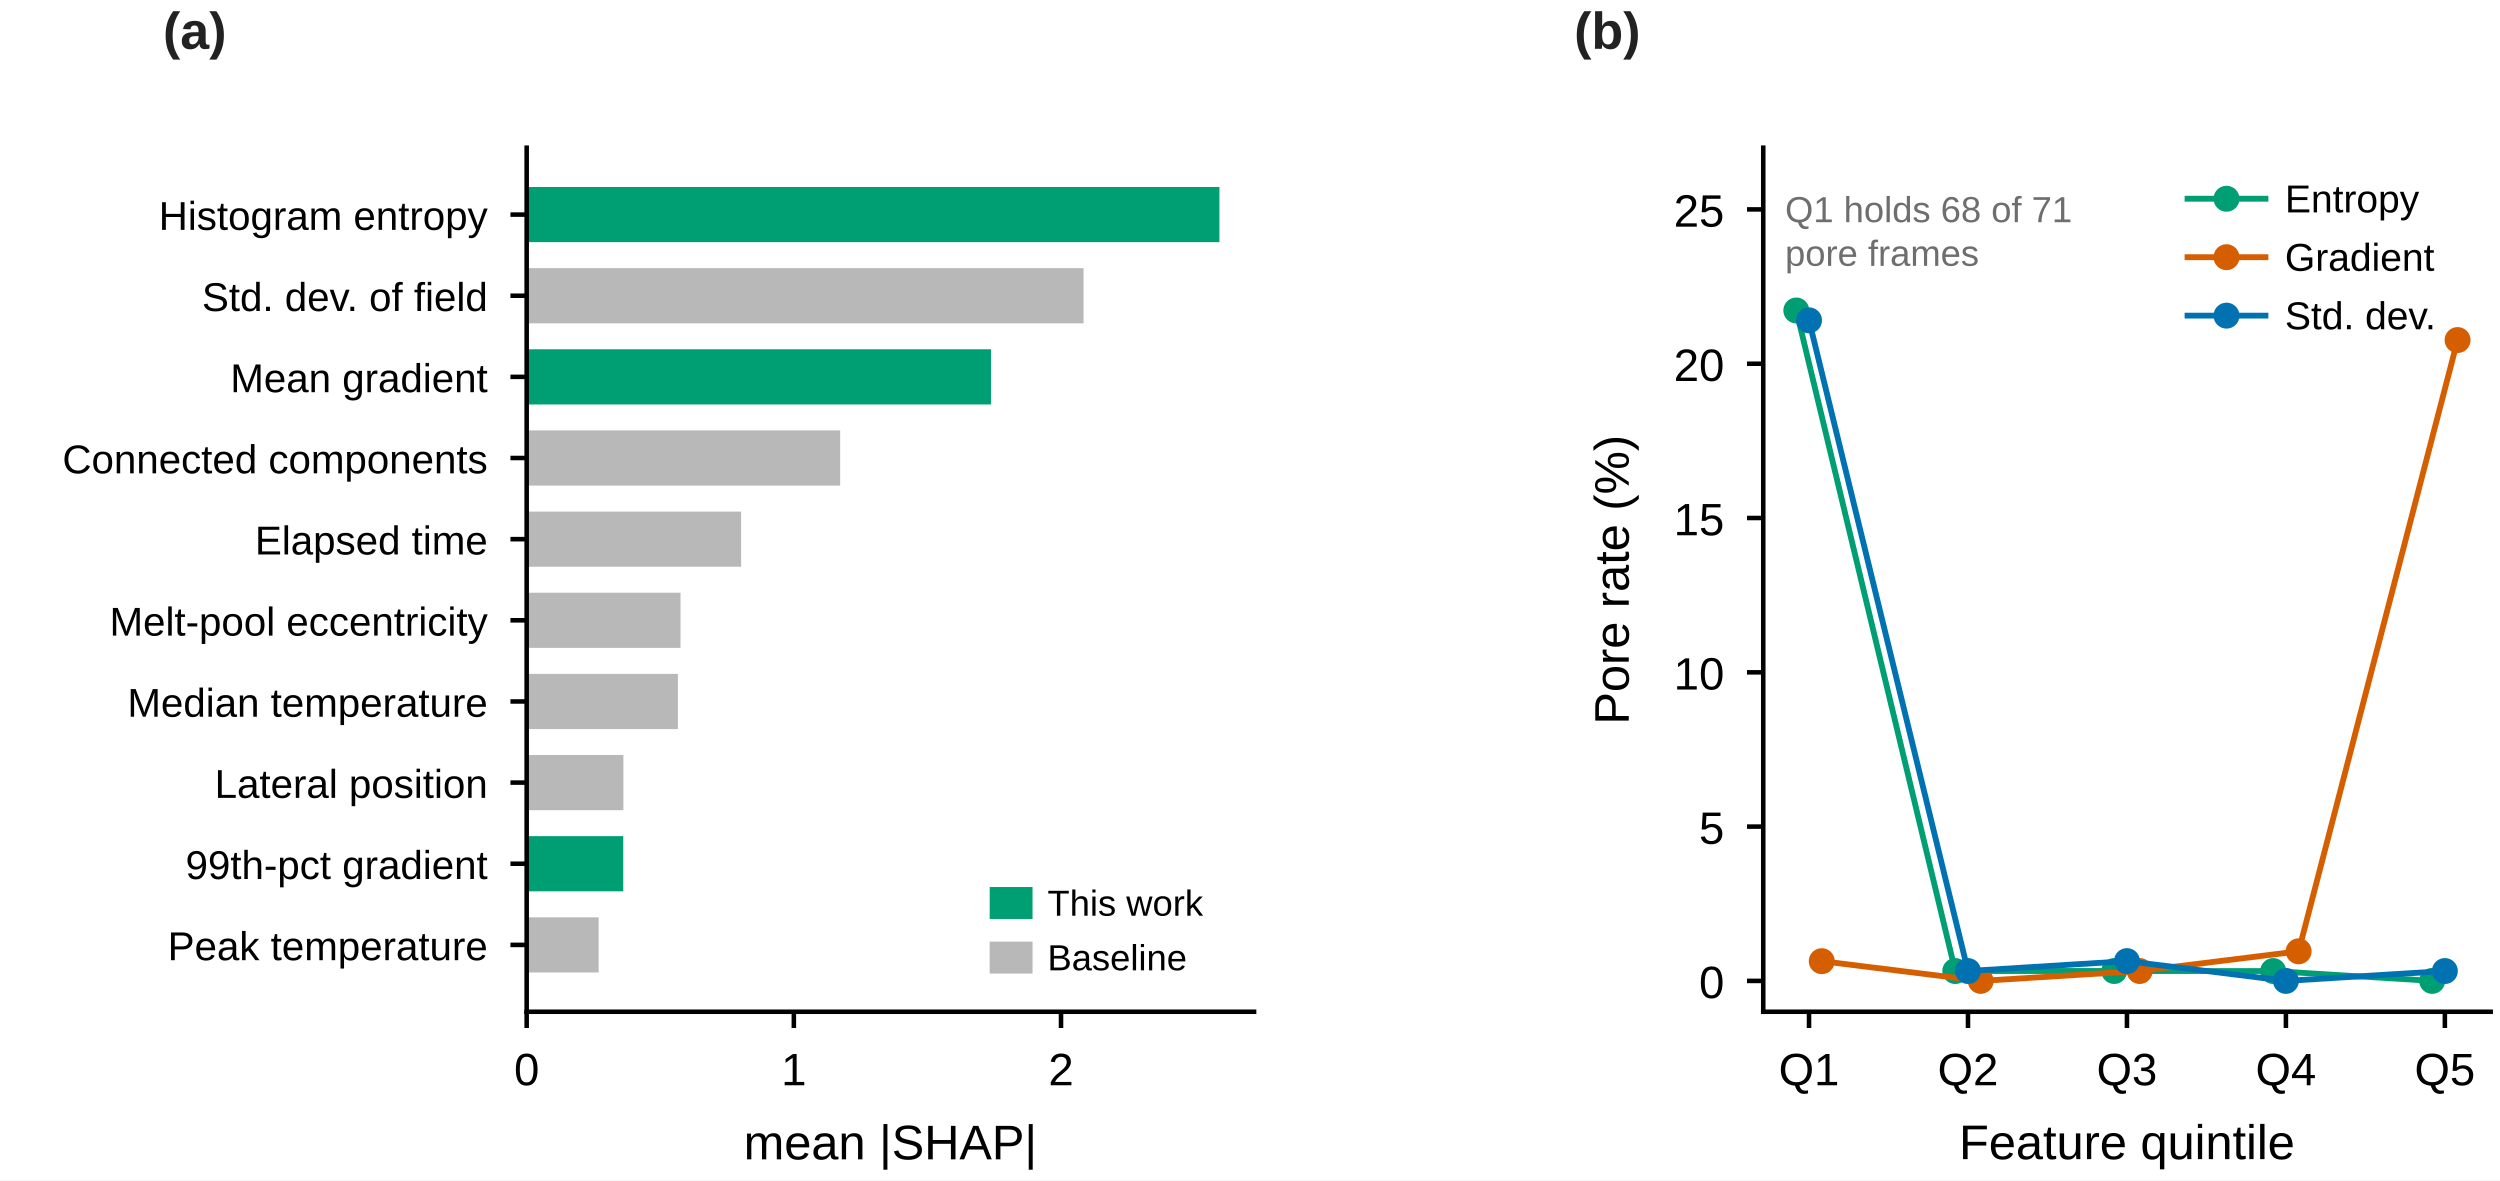
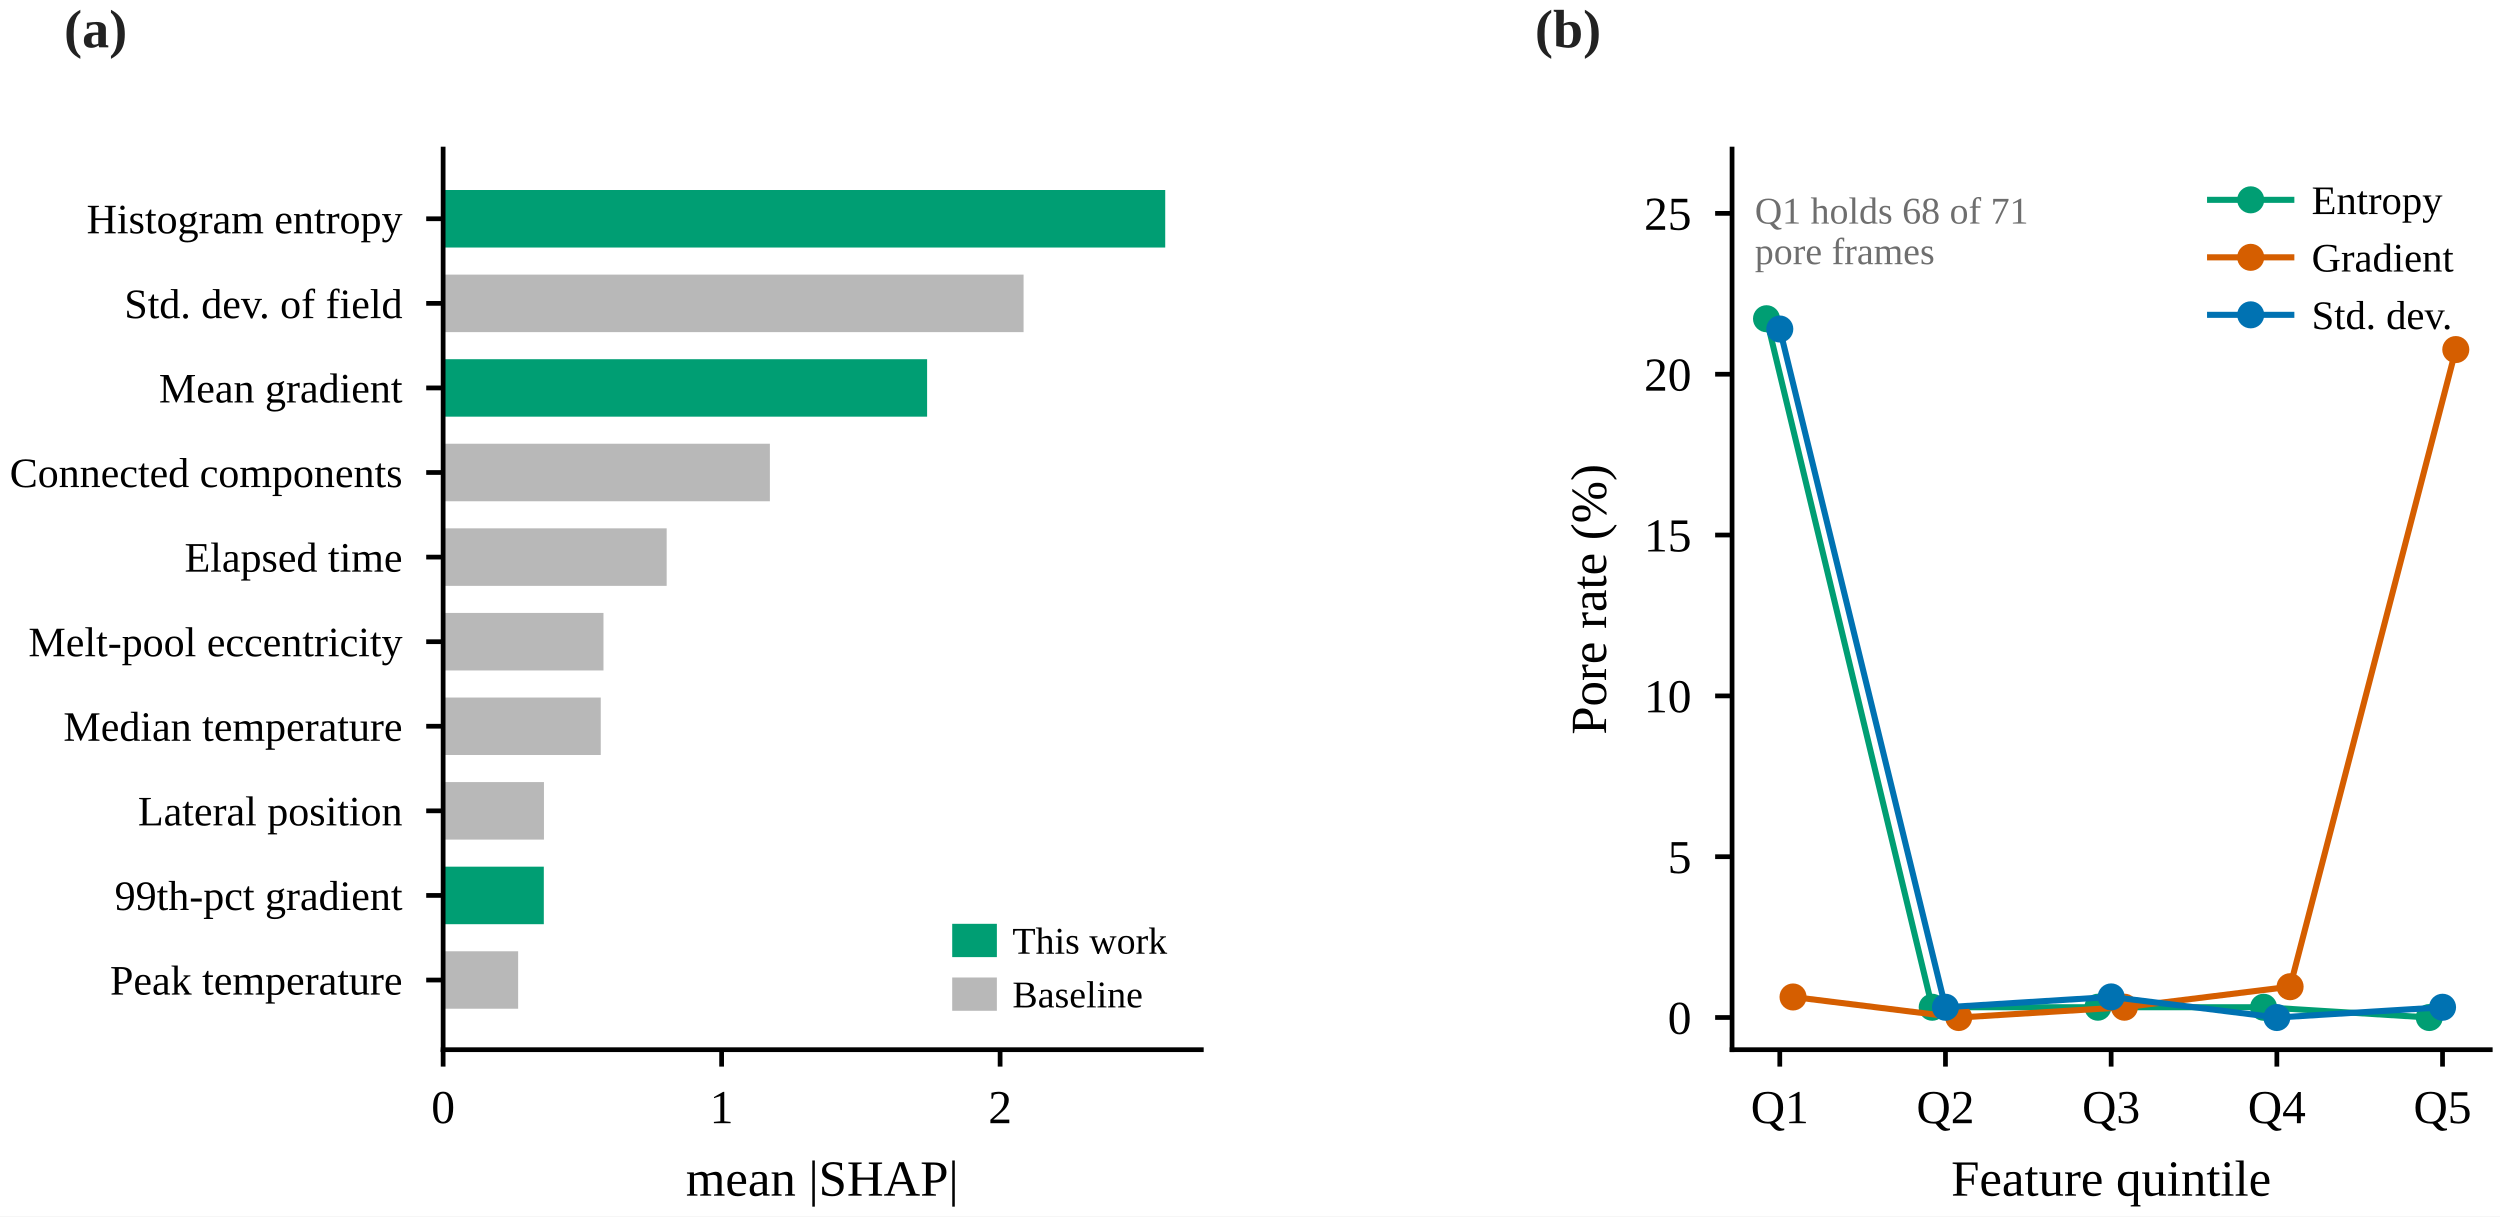
- <svg xmlns="http://www.w3.org/2000/svg" xmlns:xlink="http://www.w3.org/1999/xlink" width="384.979pt" height="181.776pt" viewBox="0 0 384.979 181.776" version="1.1">
+ <svg xmlns="http://www.w3.org/2000/svg" xmlns:xlink="http://www.w3.org/1999/xlink" width="369.343pt" height="179.707pt" viewBox="0 0 369.343 179.707" version="1.1">
  <defs>
    <style type="text/css">*{stroke-linejoin: round; stroke-linecap: butt}</style>
  </defs>
  <g id="figure_1">
    <g id="patch_1">
-       <path d="M 0 181.776  L 384.979 181.776  L 384.979 0  L 0 0  z " style="fill: #ffffff" />
+       <path d="M 0 179.707  L 369.343 179.707  L 369.343 0  L 0 0  z " style="fill: #ffffff" />
    </g>
    <g id="axes_1">
      <g id="patch_2">
-         <path d="M 81.103 155.802  L 193.116 155.802  L 193.116 22.746  L 81.103 22.746  z " style="fill: #ffffff" />
+         <path d="M 65.467 155.079  L 177.48 155.079  L 177.48 22.023  L 65.467 22.023  z " style="fill: #ffffff" />
      </g>
      <g id="matplotlib.axis_1">
        <g id="xtick_1">
          <g id="line2d_1">
            <defs>
-               <path id="m8863ec1869" d="M 0 0  L 0 2.5  " style="stroke: #000000; stroke-width: 0.7" />
+               <path id="m3a0649a3cb" d="M 0 0  L 0 2.5  " style="stroke: #000000; stroke-width: 0.7" />
            </defs>
            <g>
-               <use xlink:href="#m8863ec1869" x="81.103" y="155.802" style="stroke: #000000; stroke-width: 0.7" />
+               <use xlink:href="#m3a0649a3cb" x="65.467" y="155.079" style="stroke: #000000; stroke-width: 0.7" />
            </g>
          </g>
          <g id="text_1">
-             <text style="font-size: 7px; font-family: 'Arial', 'Helvetica', 'DejaVu Sans', sans-serif; text-anchor: middle" x="81.103" y="167.121" transform="rotate(-0 81.10278 167.1206)">0</text>
+             <text style="font-size: 7px; font-family: 'Times New Roman', 'Liberation Serif', 'Nimbus Roman', 'DejaVu Serif', serif; text-anchor: middle" x="65.467" y="165.933" transform="rotate(-0 65.46716 165.9329)">0</text>
          </g>
        </g>
        <g id="xtick_2">
          <g id="line2d_2">
            <g>
-               <use xlink:href="#m8863ec1869" x="122.246" y="155.802" style="stroke: #000000; stroke-width: 0.7" />
+               <use xlink:href="#m3a0649a3cb" x="106.61" y="155.079" style="stroke: #000000; stroke-width: 0.7" />
            </g>
          </g>
          <g id="text_2">
-             <text style="font-size: 7px; font-family: 'Arial', 'Helvetica', 'DejaVu Sans', sans-serif; text-anchor: middle" x="122.246" y="167.121" transform="rotate(-0 122.2456 167.1206)">1</text>
+             <text style="font-size: 7px; font-family: 'Times New Roman', 'Liberation Serif', 'Nimbus Roman', 'DejaVu Serif', serif; text-anchor: middle" x="106.61" y="165.933" transform="rotate(-0 106.61 165.9329)">1</text>
          </g>
        </g>
        <g id="xtick_3">
          <g id="line2d_3">
            <g>
-               <use xlink:href="#m8863ec1869" x="163.388" y="155.802" style="stroke: #000000; stroke-width: 0.7" />
+               <use xlink:href="#m3a0649a3cb" x="147.753" y="155.079" style="stroke: #000000; stroke-width: 0.7" />
            </g>
          </g>
          <g id="text_3">
-             <text style="font-size: 7px; font-family: 'Arial', 'Helvetica', 'DejaVu Sans', sans-serif; text-anchor: middle" x="163.388" y="167.121" transform="rotate(-0 163.3885 167.1206)">2</text>
+             <text style="font-size: 7px; font-family: 'Times New Roman', 'Liberation Serif', 'Nimbus Roman', 'DejaVu Serif', serif; text-anchor: middle" x="147.753" y="165.933" transform="rotate(-0 147.7529 165.9329)">2</text>
          </g>
        </g>
        <g id="text_4">
-           <text style="font-size: 7.5px; font-family: 'Arial', 'Helvetica', 'DejaVu Sans', sans-serif; text-anchor: middle" x="137.109" y="178.534" transform="rotate(-0 137.1094 178.5339)">mean |SHAP|</text>
+           <text style="font-size: 7.5px; font-family: 'Times New Roman', 'Liberation Serif', 'Nimbus Roman', 'DejaVu Serif', serif; text-anchor: middle" x="121.474" y="176.648" transform="rotate(-0 121.4738 176.648)">mean |SHAP|</text>
        </g>
      </g>
      <g id="matplotlib.axis_2">
        <g id="ytick_1">
          <g id="line2d_4">
            <defs>
-               <path id="ma3264a5400" d="M 0 0  L -2.5 0  " style="stroke: #000000; stroke-width: 0.7" />
+               <path id="m81bb5c164f" d="M 0 0  L -2.5 0  " style="stroke: #000000; stroke-width: 0.7" />
            </defs>
            <g>
-               <use xlink:href="#ma3264a5400" x="81.103" y="145.506" style="stroke: #000000; stroke-width: 0.7" />
+               <use xlink:href="#m81bb5c164f" x="65.467" y="144.783" style="stroke: #000000; stroke-width: 0.7" />
            </g>
          </g>
          <g id="text_5">
-             <text style="font-size: 6.2px; font-family: 'Arial', 'Helvetica', 'DejaVu Sans', sans-serif; text-anchor: end" x="75.103" y="147.861" transform="rotate(-0 75.10278 147.8611)">Peak temperature</text>
+             <text style="font-size: 6.2px; font-family: 'Times New Roman', 'Liberation Serif', 'Nimbus Roman', 'DejaVu Serif', serif; text-anchor: end" x="59.467" y="146.934" transform="rotate(-0 59.46716 146.9339)">Peak temperature</text>
          </g>
        </g>
        <g id="ytick_2">
          <g id="line2d_5">
            <g>
-               <use xlink:href="#ma3264a5400" x="81.103" y="133.01" style="stroke: #000000; stroke-width: 0.7" />
+               <use xlink:href="#m81bb5c164f" x="65.467" y="132.287" style="stroke: #000000; stroke-width: 0.7" />
            </g>
          </g>
          <g id="text_6">
-             <text style="font-size: 6.2px; font-family: 'Arial', 'Helvetica', 'DejaVu Sans', sans-serif; text-anchor: end" x="75.103" y="135.365" transform="rotate(-0 75.10278 135.3653)">99th-pct gradient</text>
+             <text style="font-size: 6.2px; font-family: 'Times New Roman', 'Liberation Serif', 'Nimbus Roman', 'DejaVu Serif', serif; text-anchor: end" x="59.467" y="134.438" transform="rotate(-0 59.46716 134.4381)">99th-pct gradient</text>
          </g>
        </g>
        <g id="ytick_3">
          <g id="line2d_6">
            <g>
-               <use xlink:href="#ma3264a5400" x="81.103" y="120.514" style="stroke: #000000; stroke-width: 0.7" />
+               <use xlink:href="#m81bb5c164f" x="65.467" y="119.791" style="stroke: #000000; stroke-width: 0.7" />
            </g>
          </g>
          <g id="text_7">
-             <text style="font-size: 6.2px; font-family: 'Arial', 'Helvetica', 'DejaVu Sans', sans-serif; text-anchor: end" x="75.103" y="122.869" transform="rotate(-0 75.10278 122.8694)">Lateral position</text>
+             <text style="font-size: 6.2px; font-family: 'Times New Roman', 'Liberation Serif', 'Nimbus Roman', 'DejaVu Serif', serif; text-anchor: end" x="59.467" y="121.942" transform="rotate(-0 59.46716 121.9422)">Lateral position</text>
          </g>
        </g>
        <g id="ytick_4">
          <g id="line2d_7">
            <g>
-               <use xlink:href="#ma3264a5400" x="81.103" y="108.018" style="stroke: #000000; stroke-width: 0.7" />
+               <use xlink:href="#m81bb5c164f" x="65.467" y="107.295" style="stroke: #000000; stroke-width: 0.7" />
            </g>
          </g>
          <g id="text_8">
-             <text style="font-size: 6.2px; font-family: 'Arial', 'Helvetica', 'DejaVu Sans', sans-serif; text-anchor: end" x="75.103" y="110.374" transform="rotate(-0 75.10278 110.3735)">Median temperature</text>
+             <text style="font-size: 6.2px; font-family: 'Times New Roman', 'Liberation Serif', 'Nimbus Roman', 'DejaVu Serif', serif; text-anchor: end" x="59.467" y="109.446" transform="rotate(-0 59.46716 109.4463)">Median temperature</text>
          </g>
        </g>
        <g id="ytick_5">
          <g id="line2d_8">
            <g>
-               <use xlink:href="#ma3264a5400" x="81.103" y="95.522" style="stroke: #000000; stroke-width: 0.7" />
+               <use xlink:href="#m81bb5c164f" x="65.467" y="94.799" style="stroke: #000000; stroke-width: 0.7" />
            </g>
          </g>
          <g id="text_9">
-             <text style="font-size: 6.2px; font-family: 'Arial', 'Helvetica', 'DejaVu Sans', sans-serif; text-anchor: end" x="75.103" y="97.878" transform="rotate(-0 75.10278 97.87767)">Melt-pool eccentricity</text>
+             <text style="font-size: 6.2px; font-family: 'Times New Roman', 'Liberation Serif', 'Nimbus Roman', 'DejaVu Serif', serif; text-anchor: end" x="59.467" y="96.95" transform="rotate(-0 59.46716 96.95046)">Melt-pool eccentricity</text>
          </g>
        </g>
        <g id="ytick_6">
          <g id="line2d_9">
            <g>
-               <use xlink:href="#ma3264a5400" x="81.103" y="83.026" style="stroke: #000000; stroke-width: 0.7" />
+               <use xlink:href="#m81bb5c164f" x="65.467" y="82.303" style="stroke: #000000; stroke-width: 0.7" />
            </g>
          </g>
          <g id="text_10">
-             <text style="font-size: 6.2px; font-family: 'Arial', 'Helvetica', 'DejaVu Sans', sans-serif; text-anchor: end" x="75.103" y="85.382" transform="rotate(-0 75.10278 85.38181)">Elapsed time</text>
+             <text style="font-size: 6.2px; font-family: 'Times New Roman', 'Liberation Serif', 'Nimbus Roman', 'DejaVu Serif', serif; text-anchor: end" x="59.467" y="84.455" transform="rotate(-0 59.46716 84.45459)">Elapsed time</text>
          </g>
        </g>
        <g id="ytick_7">
          <g id="line2d_10">
            <g>
-               <use xlink:href="#ma3264a5400" x="81.103" y="70.53" style="stroke: #000000; stroke-width: 0.7" />
+               <use xlink:href="#m81bb5c164f" x="65.467" y="69.808" style="stroke: #000000; stroke-width: 0.7" />
            </g>
          </g>
          <g id="text_11">
-             <text style="font-size: 6.2px; font-family: 'Arial', 'Helvetica', 'DejaVu Sans', sans-serif; text-anchor: end" x="75.103" y="72.886" transform="rotate(-0 75.10278 72.88594)">Connected components</text>
+             <text style="font-size: 6.2px; font-family: 'Times New Roman', 'Liberation Serif', 'Nimbus Roman', 'DejaVu Serif', serif; text-anchor: end" x="59.467" y="71.959" transform="rotate(-0 59.46716 71.95872)">Connected components</text>
          </g>
        </g>
        <g id="ytick_8">
          <g id="line2d_11">
            <g>
-               <use xlink:href="#ma3264a5400" x="81.103" y="58.035" style="stroke: #000000; stroke-width: 0.7" />
+               <use xlink:href="#m81bb5c164f" x="65.467" y="57.312" style="stroke: #000000; stroke-width: 0.7" />
            </g>
          </g>
          <g id="text_12">
-             <text style="font-size: 6.2px; font-family: 'Arial', 'Helvetica', 'DejaVu Sans', sans-serif; text-anchor: end" x="75.103" y="60.39" transform="rotate(-0 75.10278 60.39007)">Mean gradient</text>
+             <text style="font-size: 6.2px; font-family: 'Times New Roman', 'Liberation Serif', 'Nimbus Roman', 'DejaVu Serif', serif; text-anchor: end" x="59.467" y="59.463" transform="rotate(-0 59.46716 59.46285)">Mean gradient</text>
          </g>
        </g>
        <g id="ytick_9">
          <g id="line2d_12">
            <g>
-               <use xlink:href="#ma3264a5400" x="81.103" y="45.539" style="stroke: #000000; stroke-width: 0.7" />
+               <use xlink:href="#m81bb5c164f" x="65.467" y="44.816" style="stroke: #000000; stroke-width: 0.7" />
            </g>
          </g>
          <g id="text_13">
-             <text style="font-size: 6.2px; font-family: 'Arial', 'Helvetica', 'DejaVu Sans', sans-serif; text-anchor: end" x="75.103" y="47.894" transform="rotate(-0 75.10278 47.8942)">Std. dev. of field</text>
+             <text style="font-size: 6.2px; font-family: 'Times New Roman', 'Liberation Serif', 'Nimbus Roman', 'DejaVu Serif', serif; text-anchor: end" x="59.467" y="46.998" transform="rotate(-0 59.46716 46.99847)">Std. dev. of field</text>
          </g>
        </g>
        <g id="ytick_10">
          <g id="line2d_13">
            <g>
-               <use xlink:href="#ma3264a5400" x="81.103" y="33.043" style="stroke: #000000; stroke-width: 0.7" />
+               <use xlink:href="#m81bb5c164f" x="65.467" y="32.32" style="stroke: #000000; stroke-width: 0.7" />
            </g>
          </g>
          <g id="text_14">
-             <text style="font-size: 6.2px; font-family: 'Arial', 'Helvetica', 'DejaVu Sans', sans-serif; text-anchor: end" x="75.103" y="35.398" transform="rotate(-0 75.10278 35.39834)">Histogram entropy</text>
+             <text style="font-size: 6.2px; font-family: 'Times New Roman', 'Liberation Serif', 'Nimbus Roman', 'DejaVu Serif', serif; text-anchor: end" x="59.467" y="34.469" transform="rotate(-0 59.46716 34.46942)">Histogram entropy</text>
          </g>
        </g>
      </g>
      <g id="patch_3">
-         <path d="M 81.103 149.754  L 92.184 149.754  L 92.184 141.257  L 81.103 141.257  z " clip-path="url(#pec9d0a897f)" style="fill: #b8b8b8" />
+         <path d="M 65.467 149.031  L 76.549 149.031  L 76.549 140.534  L 65.467 140.534  z " clip-path="url(#p89d1b7a59e)" style="fill: #b8b8b8" />
      </g>
      <g id="patch_4">
-         <path d="M 81.103 137.258  L 95.977 137.258  L 95.977 128.761  L 81.103 128.761  z " clip-path="url(#pec9d0a897f)" style="fill: #009e73" />
+         <path d="M 65.467 136.536  L 80.342 136.536  L 80.342 128.038  L 65.467 128.038  z " clip-path="url(#p89d1b7a59e)" style="fill: #009e73" />
      </g>
      <g id="patch_5">
-         <path d="M 81.103 124.762  L 96 124.762  L 96 116.265  L 81.103 116.265  z " clip-path="url(#pec9d0a897f)" style="fill: #b8b8b8" />
+         <path d="M 65.467 124.04  L 80.364 124.04  L 80.364 115.542  L 65.467 115.542  z " clip-path="url(#p89d1b7a59e)" style="fill: #b8b8b8" />
      </g>
      <g id="patch_6">
-         <path d="M 81.103 112.267  L 104.39 112.267  L 104.39 103.769  L 81.103 103.769  z " clip-path="url(#pec9d0a897f)" style="fill: #b8b8b8" />
+         <path d="M 65.467 111.544  L 88.755 111.544  L 88.755 103.047  L 65.467 103.047  z " clip-path="url(#p89d1b7a59e)" style="fill: #b8b8b8" />
      </g>
      <g id="patch_7">
-         <path d="M 81.103 99.771  L 104.792 99.771  L 104.792 91.274  L 81.103 91.274  z " clip-path="url(#pec9d0a897f)" style="fill: #b8b8b8" />
+         <path d="M 65.467 99.048  L 89.156 99.048  L 89.156 90.551  L 65.467 90.551  z " clip-path="url(#p89d1b7a59e)" style="fill: #b8b8b8" />
      </g>
      <g id="patch_8">
-         <path d="M 81.103 87.275  L 114.127 87.275  L 114.127 78.778  L 81.103 78.778  z " clip-path="url(#pec9d0a897f)" style="fill: #b8b8b8" />
+         <path d="M 65.467 86.552  L 98.492 86.552  L 98.492 78.055  L 65.467 78.055  z " clip-path="url(#p89d1b7a59e)" style="fill: #b8b8b8" />
      </g>
      <g id="patch_9">
-         <path d="M 81.103 74.779  L 129.377 74.779  L 129.377 66.282  L 81.103 66.282  z " clip-path="url(#pec9d0a897f)" style="fill: #b8b8b8" />
+         <path d="M 65.467 74.056  L 113.741 74.056  L 113.741 65.559  L 65.467 65.559  z " clip-path="url(#p89d1b7a59e)" style="fill: #b8b8b8" />
      </g>
      <g id="patch_10">
-         <path d="M 81.103 62.283  L 152.604 62.283  L 152.604 53.786  L 81.103 53.786  z " clip-path="url(#pec9d0a897f)" style="fill: #009e73" />
+         <path d="M 65.467 61.56  L 136.968 61.56  L 136.968 53.063  L 65.467 53.063  z " clip-path="url(#p89d1b7a59e)" style="fill: #009e73" />
      </g>
      <g id="patch_11">
-         <path d="M 81.103 49.787  L 166.857 49.787  L 166.857 41.29  L 81.103 41.29  z " clip-path="url(#pec9d0a897f)" style="fill: #b8b8b8" />
+         <path d="M 65.467 49.064  L 151.221 49.064  L 151.221 40.567  L 65.467 40.567  z " clip-path="url(#p89d1b7a59e)" style="fill: #b8b8b8" />
      </g>
      <g id="patch_12">
-         <path d="M 81.103 37.291  L 187.782 37.291  L 187.782 28.794  L 81.103 28.794  z " clip-path="url(#pec9d0a897f)" style="fill: #009e73" />
+         <path d="M 65.467 36.569  L 172.147 36.569  L 172.147 28.071  L 65.467 28.071  z " clip-path="url(#p89d1b7a59e)" style="fill: #009e73" />
      </g>
      <g id="patch_13">
-         <path d="M 81.103 155.802  L 81.103 22.746  " style="fill: none; stroke: #000000; stroke-width: 0.7; stroke-linejoin: miter; stroke-linecap: square" />
+         <path d="M 65.467 155.079  L 65.467 22.023  " style="fill: none; stroke: #000000; stroke-width: 0.7; stroke-linejoin: miter; stroke-linecap: square" />
      </g>
      <g id="patch_14">
-         <path d="M 81.103 155.802  L 193.116 155.802  " style="fill: none; stroke: #000000; stroke-width: 0.7; stroke-linejoin: miter; stroke-linecap: square" />
+         <path d="M 65.467 155.079  L 177.48 155.079  " style="fill: none; stroke: #000000; stroke-width: 0.7; stroke-linejoin: miter; stroke-linecap: square" />
      </g>
      <g id="text_15">
-         <text style="font-weight: 700; font-size: 8px; font-family: 'Arial', 'Helvetica', 'DejaVu Sans', sans-serif; text-anchor: start; fill: #222222" x="25.096" y="7.519" transform="rotate(-0 25.09612 7.51875)">(a)</text>
+         <text style="font-weight: 700; font-size: 8px; font-family: 'Times New Roman', 'Liberation Serif', 'Nimbus Roman', 'DejaVu Serif', serif; text-anchor: start; fill: #222222" x="9.46" y="6.991" transform="rotate(-0 9.46049 6.99125)">(a)</text>
      </g>
      <g id="legend_1">
        <g id="patch_15">
-           <path d="M 152.903 141.016  L 158.503 141.016  L 158.503 137.096  L 152.903 137.096  z " style="fill: #009e73; stroke: #009e73; stroke-linejoin: miter" />
+           <path d="M 141.176 140.902  L 146.776 140.902  L 146.776 136.982  L 141.176 136.982  z " style="fill: #009e73; stroke: #009e73; stroke-linejoin: miter" />
        </g>
        <g id="text_16">
-           <text style="font-size: 5.6px; font-family: 'Arial', 'Helvetica', 'DejaVu Sans', sans-serif; text-anchor: start" x="161.303" y="141.016" transform="rotate(-0 161.3029 141.0165)">This work</text>
+           <text style="font-size: 5.6px; font-family: 'Times New Roman', 'Liberation Serif', 'Nimbus Roman', 'DejaVu Serif', serif; text-anchor: start" x="149.576" y="140.902" transform="rotate(-0 149.5759 140.9022)">This work</text>
        </g>
        <g id="patch_16">
-           <path d="M 152.903 149.417  L 158.503 149.417  L 158.503 145.497  L 152.903 145.497  z " style="fill: #b8b8b8; stroke: #b8b8b8; stroke-linejoin: miter" />
+           <path d="M 141.176 148.831  L 146.776 148.831  L 146.776 144.911  L 141.176 144.911  z " style="fill: #b8b8b8; stroke: #b8b8b8; stroke-linejoin: miter" />
        </g>
        <g id="text_17">
-           <text style="font-size: 5.6px; font-family: 'Arial', 'Helvetica', 'DejaVu Sans', sans-serif; text-anchor: start" x="161.303" y="149.417" transform="rotate(-0 161.3029 149.4169)">Baseline</text>
+           <text style="font-size: 5.6px; font-family: 'Times New Roman', 'Liberation Serif', 'Nimbus Roman', 'DejaVu Serif', serif; text-anchor: start" x="149.576" y="148.831" transform="rotate(-0 149.5759 148.8308)">Baseline</text>
        </g>
      </g>
    </g>
    <g id="axes_2">
      <g id="patch_17">
-         <path d="M 271.525 155.802  L 383.539 155.802  L 383.539 22.746  L 271.525 22.746  z " style="fill: #ffffff" />
+         <path d="M 255.89 155.079  L 367.903 155.079  L 367.903 22.023  L 255.89 22.023  z " style="fill: #ffffff" />
      </g>
      <g id="matplotlib.axis_3">
        <g id="xtick_4">
          <g id="line2d_14">
            <g>
-               <use xlink:href="#m8863ec1869" x="278.575" y="155.802" style="stroke: #000000; stroke-width: 0.7" />
+               <use xlink:href="#m3a0649a3cb" x="262.94" y="155.079" style="stroke: #000000; stroke-width: 0.7" />
            </g>
          </g>
          <g id="text_18">
-             <text style="font-size: 7px; font-family: 'Arial', 'Helvetica', 'DejaVu Sans', sans-serif; text-anchor: middle" x="278.575" y="167.121" transform="rotate(-0 278.5752 167.1206)">Q1</text>
+             <text style="font-size: 7px; font-family: 'Times New Roman', 'Liberation Serif', 'Nimbus Roman', 'DejaVu Serif', serif; text-anchor: middle" x="262.94" y="165.933" transform="rotate(-0 262.9396 165.9329)">Q1</text>
          </g>
        </g>
        <g id="xtick_5">
          <g id="line2d_15">
            <g>
-               <use xlink:href="#m8863ec1869" x="303.054" y="155.802" style="stroke: #000000; stroke-width: 0.7" />
+               <use xlink:href="#m3a0649a3cb" x="287.418" y="155.079" style="stroke: #000000; stroke-width: 0.7" />
            </g>
          </g>
          <g id="text_19">
-             <text style="font-size: 7px; font-family: 'Arial', 'Helvetica', 'DejaVu Sans', sans-serif; text-anchor: middle" x="303.054" y="167.121" transform="rotate(-0 303.0537 167.1206)">Q2</text>
+             <text style="font-size: 7px; font-family: 'Times New Roman', 'Liberation Serif', 'Nimbus Roman', 'DejaVu Serif', serif; text-anchor: middle" x="287.418" y="165.933" transform="rotate(-0 287.4181 165.9329)">Q2</text>
          </g>
        </g>
        <g id="xtick_6">
          <g id="line2d_16">
            <g>
-               <use xlink:href="#m8863ec1869" x="327.532" y="155.802" style="stroke: #000000; stroke-width: 0.7" />
+               <use xlink:href="#m3a0649a3cb" x="311.896" y="155.079" style="stroke: #000000; stroke-width: 0.7" />
            </g>
          </g>
          <g id="text_20">
-             <text style="font-size: 7px; font-family: 'Arial', 'Helvetica', 'DejaVu Sans', sans-serif; text-anchor: middle" x="327.532" y="167.121" transform="rotate(-0 327.5321 167.1206)">Q3</text>
+             <text style="font-size: 7px; font-family: 'Times New Roman', 'Liberation Serif', 'Nimbus Roman', 'DejaVu Serif', serif; text-anchor: middle" x="311.896" y="165.933" transform="rotate(-0 311.8965 165.9329)">Q3</text>
          </g>
        </g>
        <g id="xtick_7">
          <g id="line2d_17">
            <g>
-               <use xlink:href="#m8863ec1869" x="352.011" y="155.802" style="stroke: #000000; stroke-width: 0.7" />
+               <use xlink:href="#m3a0649a3cb" x="336.375" y="155.079" style="stroke: #000000; stroke-width: 0.7" />
            </g>
          </g>
          <g id="text_21">
-             <text style="font-size: 7px; font-family: 'Arial', 'Helvetica', 'DejaVu Sans', sans-serif; text-anchor: middle" x="352.011" y="167.121" transform="rotate(-0 352.0106 167.1206)">Q4</text>
+             <text style="font-size: 7px; font-family: 'Times New Roman', 'Liberation Serif', 'Nimbus Roman', 'DejaVu Serif', serif; text-anchor: middle" x="336.375" y="165.933" transform="rotate(-0 336.3749 165.9329)">Q4</text>
          </g>
        </g>
        <g id="xtick_8">
          <g id="line2d_18">
            <g>
-               <use xlink:href="#m8863ec1869" x="376.489" y="155.802" style="stroke: #000000; stroke-width: 0.7" />
+               <use xlink:href="#m3a0649a3cb" x="360.853" y="155.079" style="stroke: #000000; stroke-width: 0.7" />
            </g>
          </g>
          <g id="text_22">
-             <text style="font-size: 7px; font-family: 'Arial', 'Helvetica', 'DejaVu Sans', sans-serif; text-anchor: middle" x="376.489" y="167.121" transform="rotate(-0 376.489 167.1206)">Q5</text>
+             <text style="font-size: 7px; font-family: 'Times New Roman', 'Liberation Serif', 'Nimbus Roman', 'DejaVu Serif', serif; text-anchor: middle" x="360.853" y="165.933" transform="rotate(-0 360.8534 165.9329)">Q5</text>
          </g>
        </g>
        <g id="text_23">
-           <text style="font-size: 7.5px; font-family: 'Arial', 'Helvetica', 'DejaVu Sans', sans-serif; text-anchor: middle" x="327.532" y="178.501" transform="rotate(-0 327.5321 178.5011)">Feature quintile</text>
+           <text style="font-size: 7.5px; font-family: 'Times New Roman', 'Liberation Serif', 'Nimbus Roman', 'DejaVu Serif', serif; text-anchor: middle" x="311.896" y="176.648" transform="rotate(-0 311.8965 176.648)">Feature quintile</text>
        </g>
      </g>
      <g id="matplotlib.axis_4">
        <g id="ytick_11">
          <g id="line2d_19">
            <g>
-               <use xlink:href="#ma3264a5400" x="271.525" y="151.05" style="stroke: #000000; stroke-width: 0.7" />
+               <use xlink:href="#m81bb5c164f" x="255.89" y="150.327" style="stroke: #000000; stroke-width: 0.7" />
            </g>
          </g>
          <g id="text_24">
-             <text style="font-size: 7px; font-family: 'Arial', 'Helvetica', 'DejaVu Sans', sans-serif; text-anchor: end" x="265.525" y="153.709" transform="rotate(-0 265.5254 153.7094)">0</text>
+             <text style="font-size: 7px; font-family: 'Times New Roman', 'Liberation Serif', 'Nimbus Roman', 'DejaVu Serif', serif; text-anchor: end" x="249.89" y="152.754" transform="rotate(-0 249.8898 152.7542)">0</text>
          </g>
        </g>
        <g id="ytick_12">
          <g id="line2d_20">
            <g>
-               <use xlink:href="#ma3264a5400" x="271.525" y="127.29" style="stroke: #000000; stroke-width: 0.7" />
+               <use xlink:href="#m81bb5c164f" x="255.89" y="126.567" style="stroke: #000000; stroke-width: 0.7" />
            </g>
          </g>
          <g id="text_25">
-             <text style="font-size: 7px; font-family: 'Arial', 'Helvetica', 'DejaVu Sans', sans-serif; text-anchor: end" x="265.525" y="129.949" transform="rotate(-0 265.5254 129.9494)">5</text>
+             <text style="font-size: 7px; font-family: 'Times New Roman', 'Liberation Serif', 'Nimbus Roman', 'DejaVu Serif', serif; text-anchor: end" x="249.89" y="128.994" transform="rotate(-0 249.8898 128.9942)">5</text>
          </g>
        </g>
        <g id="ytick_13">
          <g id="line2d_21">
            <g>
-               <use xlink:href="#ma3264a5400" x="271.525" y="103.53" style="stroke: #000000; stroke-width: 0.7" />
+               <use xlink:href="#m81bb5c164f" x="255.89" y="102.807" style="stroke: #000000; stroke-width: 0.7" />
            </g>
          </g>
          <g id="text_26">
-             <text style="font-size: 7px; font-family: 'Arial', 'Helvetica', 'DejaVu Sans', sans-serif; text-anchor: end" x="265.525" y="106.189" transform="rotate(-0 265.5254 106.1894)">10</text>
+             <text style="font-size: 7px; font-family: 'Times New Roman', 'Liberation Serif', 'Nimbus Roman', 'DejaVu Serif', serif; text-anchor: end" x="249.89" y="105.234" transform="rotate(-0 249.8898 105.2342)">10</text>
          </g>
        </g>
        <g id="ytick_14">
          <g id="line2d_22">
            <g>
-               <use xlink:href="#ma3264a5400" x="271.525" y="79.77" style="stroke: #000000; stroke-width: 0.7" />
+               <use xlink:href="#m81bb5c164f" x="255.89" y="79.047" style="stroke: #000000; stroke-width: 0.7" />
            </g>
          </g>
          <g id="text_27">
-             <text style="font-size: 7px; font-family: 'Arial', 'Helvetica', 'DejaVu Sans', sans-serif; text-anchor: end" x="265.525" y="82.429" transform="rotate(-0 265.5254 82.42941)">15</text>
+             <text style="font-size: 7px; font-family: 'Times New Roman', 'Liberation Serif', 'Nimbus Roman', 'DejaVu Serif', serif; text-anchor: end" x="249.89" y="81.474" transform="rotate(-0 249.8898 81.47417)">15</text>
          </g>
        </g>
        <g id="ytick_15">
          <g id="line2d_23">
            <g>
-               <use xlink:href="#ma3264a5400" x="271.525" y="56.01" style="stroke: #000000; stroke-width: 0.7" />
+               <use xlink:href="#m81bb5c164f" x="255.89" y="55.287" style="stroke: #000000; stroke-width: 0.7" />
            </g>
          </g>
          <g id="text_28">
-             <text style="font-size: 7px; font-family: 'Arial', 'Helvetica', 'DejaVu Sans', sans-serif; text-anchor: end" x="265.525" y="58.669" transform="rotate(-0 265.5254 58.6694)">20</text>
+             <text style="font-size: 7px; font-family: 'Times New Roman', 'Liberation Serif', 'Nimbus Roman', 'DejaVu Serif', serif; text-anchor: end" x="249.89" y="57.714" transform="rotate(-0 249.8898 57.71417)">20</text>
          </g>
        </g>
        <g id="ytick_16">
          <g id="line2d_24">
            <g>
-               <use xlink:href="#ma3264a5400" x="271.525" y="32.25" style="stroke: #000000; stroke-width: 0.7" />
+               <use xlink:href="#m81bb5c164f" x="255.89" y="31.527" style="stroke: #000000; stroke-width: 0.7" />
            </g>
          </g>
          <g id="text_29">
-             <text style="font-size: 7px; font-family: 'Arial', 'Helvetica', 'DejaVu Sans', sans-serif; text-anchor: end" x="265.525" y="34.909" transform="rotate(-0 265.5254 34.9094)">25</text>
+             <text style="font-size: 7px; font-family: 'Times New Roman', 'Liberation Serif', 'Nimbus Roman', 'DejaVu Serif', serif; text-anchor: end" x="249.89" y="33.954" transform="rotate(-0 249.8898 33.95417)">25</text>
          </g>
        </g>
        <g id="text_30">
-           <text style="font-size: 7.5px; font-family: 'Arial', 'Helvetica', 'DejaVu Sans', sans-serif; text-anchor: middle" x="250.816" y="89.274" transform="rotate(-90 250.8162 89.27423)">Pore rate (%)</text>
+           <text style="font-size: 7.5px; font-family: 'Times New Roman', 'Liberation Serif', 'Nimbus Roman', 'DejaVu Serif', serif; text-anchor: middle" x="237.271" y="88.551" transform="rotate(-90 237.2712 88.55141)">Pore rate (%)</text>
        </g>
      </g>
      <g id="line2d_25">
-         <path d="M 276.617 47.812  L 301.095 149.532  L 325.574 149.527  L 350.052 149.532  L 374.531 151.05  " clip-path="url(#peef212718b)" style="fill: none; stroke: #009e73; stroke-width: 0.9; stroke-linecap: square" />
+         <path d="M 260.981 47.089  L 285.46 148.809  L 309.938 148.804  L 334.417 148.809  L 358.895 150.327  " clip-path="url(#p9a5443c8cb)" style="fill: none; stroke: #009e73; stroke-width: 0.9; stroke-linecap: square" />
        <defs>
-           <path id="m17d64f5123" d="M 0 1.5  C 0.398 1.5 0.779 1.342 1.061 1.061  C 1.342 0.779 1.5 0.398 1.5 0  C 1.5 -0.398 1.342 -0.779 1.061 -1.061  C 0.779 -1.342 0.398 -1.5 0 -1.5  C -0.398 -1.5 -0.779 -1.342 -1.061 -1.061  C -1.342 -0.779 -1.5 -0.398 -1.5 0  C -1.5 0.398 -1.342 0.779 -1.061 1.061  C -0.779 1.342 -0.398 1.5 0 1.5  z " style="stroke: #009e73" />
+           <path id="m113651d752" d="M 0 1.5  C 0.398 1.5 0.779 1.342 1.061 1.061  C 1.342 0.779 1.5 0.398 1.5 0  C 1.5 -0.398 1.342 -0.779 1.061 -1.061  C 0.779 -1.342 0.398 -1.5 0 -1.5  C -0.398 -1.5 -0.779 -1.342 -1.061 -1.061  C -1.342 -0.779 -1.5 -0.398 -1.5 0  C -1.5 0.398 -1.342 0.779 -1.061 1.061  C -0.779 1.342 -0.398 1.5 0 1.5  z " style="stroke: #009e73" />
        </defs>
-         <g clip-path="url(#peef212718b)">
-           <use xlink:href="#m17d64f5123" x="276.617" y="47.812" style="fill: #009e73; stroke: #009e73" />
-           <use xlink:href="#m17d64f5123" x="301.095" y="149.532" style="fill: #009e73; stroke: #009e73" />
-           <use xlink:href="#m17d64f5123" x="325.574" y="149.527" style="fill: #009e73; stroke: #009e73" />
-           <use xlink:href="#m17d64f5123" x="350.052" y="149.532" style="fill: #009e73; stroke: #009e73" />
-           <use xlink:href="#m17d64f5123" x="374.531" y="151.05" style="fill: #009e73; stroke: #009e73" />
+         <g clip-path="url(#p9a5443c8cb)">
+           <use xlink:href="#m113651d752" x="260.981" y="47.089" style="fill: #009e73; stroke: #009e73" />
+           <use xlink:href="#m113651d752" x="285.46" y="148.809" style="fill: #009e73; stroke: #009e73" />
+           <use xlink:href="#m113651d752" x="309.938" y="148.804" style="fill: #009e73; stroke: #009e73" />
+           <use xlink:href="#m113651d752" x="334.417" y="148.809" style="fill: #009e73; stroke: #009e73" />
+           <use xlink:href="#m113651d752" x="358.895" y="150.327" style="fill: #009e73; stroke: #009e73" />
        </g>
      </g>
      <g id="line2d_26">
-         <path d="M 280.534 148.014  L 305.012 151.05  L 329.49 149.527  L 353.969 146.496  L 378.447 52.367  " clip-path="url(#peef212718b)" style="fill: none; stroke: #d55e00; stroke-width: 0.9; stroke-linecap: square" />
+         <path d="M 264.898 147.291  L 289.376 150.327  L 313.855 148.804  L 338.333 145.773  L 362.812 51.644  " clip-path="url(#p9a5443c8cb)" style="fill: none; stroke: #d55e00; stroke-width: 0.9; stroke-linecap: square" />
        <defs>
-           <path id="md2a59667fa" d="M 0 1.5  C 0.398 1.5 0.779 1.342 1.061 1.061  C 1.342 0.779 1.5 0.398 1.5 0  C 1.5 -0.398 1.342 -0.779 1.061 -1.061  C 0.779 -1.342 0.398 -1.5 0 -1.5  C -0.398 -1.5 -0.779 -1.342 -1.061 -1.061  C -1.342 -0.779 -1.5 -0.398 -1.5 0  C -1.5 0.398 -1.342 0.779 -1.061 1.061  C -0.779 1.342 -0.398 1.5 0 1.5  z " style="stroke: #d55e00" />
+           <path id="m1eddee5bf4" d="M 0 1.5  C 0.398 1.5 0.779 1.342 1.061 1.061  C 1.342 0.779 1.5 0.398 1.5 0  C 1.5 -0.398 1.342 -0.779 1.061 -1.061  C 0.779 -1.342 0.398 -1.5 0 -1.5  C -0.398 -1.5 -0.779 -1.342 -1.061 -1.061  C -1.342 -0.779 -1.5 -0.398 -1.5 0  C -1.5 0.398 -1.342 0.779 -1.061 1.061  C -0.779 1.342 -0.398 1.5 0 1.5  z " style="stroke: #d55e00" />
        </defs>
-         <g clip-path="url(#peef212718b)">
-           <use xlink:href="#md2a59667fa" x="280.534" y="148.014" style="fill: #d55e00; stroke: #d55e00" />
-           <use xlink:href="#md2a59667fa" x="305.012" y="151.05" style="fill: #d55e00; stroke: #d55e00" />
-           <use xlink:href="#md2a59667fa" x="329.49" y="149.527" style="fill: #d55e00; stroke: #d55e00" />
-           <use xlink:href="#md2a59667fa" x="353.969" y="146.496" style="fill: #d55e00; stroke: #d55e00" />
-           <use xlink:href="#md2a59667fa" x="378.447" y="52.367" style="fill: #d55e00; stroke: #d55e00" />
+         <g clip-path="url(#p9a5443c8cb)">
+           <use xlink:href="#m1eddee5bf4" x="264.898" y="147.291" style="fill: #d55e00; stroke: #d55e00" />
+           <use xlink:href="#m1eddee5bf4" x="289.376" y="150.327" style="fill: #d55e00; stroke: #d55e00" />
+           <use xlink:href="#m1eddee5bf4" x="313.855" y="148.804" style="fill: #d55e00; stroke: #d55e00" />
+           <use xlink:href="#m1eddee5bf4" x="338.333" y="145.773" style="fill: #d55e00; stroke: #d55e00" />
+           <use xlink:href="#m1eddee5bf4" x="362.812" y="51.644" style="fill: #d55e00; stroke: #d55e00" />
        </g>
      </g>
      <g id="line2d_27">
-         <path d="M 278.575 49.33  L 303.054 149.532  L 327.532 148.004  L 352.011 151.05  L 376.489 149.532  " clip-path="url(#peef212718b)" style="fill: none; stroke: #0072b2; stroke-width: 0.9; stroke-linecap: square" />
+         <path d="M 262.94 48.607  L 287.418 148.809  L 311.896 147.281  L 336.375 150.327  L 360.853 148.809  " clip-path="url(#p9a5443c8cb)" style="fill: none; stroke: #0072b2; stroke-width: 0.9; stroke-linecap: square" />
        <defs>
-           <path id="m4f1beda59e" d="M 0 1.5  C 0.398 1.5 0.779 1.342 1.061 1.061  C 1.342 0.779 1.5 0.398 1.5 0  C 1.5 -0.398 1.342 -0.779 1.061 -1.061  C 0.779 -1.342 0.398 -1.5 0 -1.5  C -0.398 -1.5 -0.779 -1.342 -1.061 -1.061  C -1.342 -0.779 -1.5 -0.398 -1.5 0  C -1.5 0.398 -1.342 0.779 -1.061 1.061  C -0.779 1.342 -0.398 1.5 0 1.5  z " style="stroke: #0072b2" />
+           <path id="m4525515649" d="M 0 1.5  C 0.398 1.5 0.779 1.342 1.061 1.061  C 1.342 0.779 1.5 0.398 1.5 0  C 1.5 -0.398 1.342 -0.779 1.061 -1.061  C 0.779 -1.342 0.398 -1.5 0 -1.5  C -0.398 -1.5 -0.779 -1.342 -1.061 -1.061  C -1.342 -0.779 -1.5 -0.398 -1.5 0  C -1.5 0.398 -1.342 0.779 -1.061 1.061  C -0.779 1.342 -0.398 1.5 0 1.5  z " style="stroke: #0072b2" />
        </defs>
-         <g clip-path="url(#peef212718b)">
-           <use xlink:href="#m4f1beda59e" x="278.575" y="49.33" style="fill: #0072b2; stroke: #0072b2" />
-           <use xlink:href="#m4f1beda59e" x="303.054" y="149.532" style="fill: #0072b2; stroke: #0072b2" />
-           <use xlink:href="#m4f1beda59e" x="327.532" y="148.004" style="fill: #0072b2; stroke: #0072b2" />
-           <use xlink:href="#m4f1beda59e" x="352.011" y="151.05" style="fill: #0072b2; stroke: #0072b2" />
-           <use xlink:href="#m4f1beda59e" x="376.489" y="149.532" style="fill: #0072b2; stroke: #0072b2" />
+         <g clip-path="url(#p9a5443c8cb)">
+           <use xlink:href="#m4525515649" x="262.94" y="48.607" style="fill: #0072b2; stroke: #0072b2" />
+           <use xlink:href="#m4525515649" x="287.418" y="148.809" style="fill: #0072b2; stroke: #0072b2" />
+           <use xlink:href="#m4525515649" x="311.896" y="147.281" style="fill: #0072b2; stroke: #0072b2" />
+           <use xlink:href="#m4525515649" x="336.375" y="150.327" style="fill: #0072b2; stroke: #0072b2" />
+           <use xlink:href="#m4525515649" x="360.853" y="148.809" style="fill: #0072b2; stroke: #0072b2" />
        </g>
      </g>
      <g id="patch_18">
-         <path d="M 271.525 155.802  L 271.525 22.746  " style="fill: none; stroke: #000000; stroke-width: 0.7; stroke-linejoin: miter; stroke-linecap: square" />
+         <path d="M 255.89 155.079  L 255.89 22.023  " style="fill: none; stroke: #000000; stroke-width: 0.7; stroke-linejoin: miter; stroke-linecap: square" />
      </g>
      <g id="patch_19">
-         <path d="M 271.525 155.802  L 383.539 155.802  " style="fill: none; stroke: #000000; stroke-width: 0.7; stroke-linejoin: miter; stroke-linecap: square" />
+         <path d="M 255.89 155.079  L 367.903 155.079  " style="fill: none; stroke: #000000; stroke-width: 0.7; stroke-linejoin: miter; stroke-linecap: square" />
      </g>
      <g id="text_31">
-         <text style="font-size: 5.6px; font-family: 'Arial', 'Helvetica', 'DejaVu Sans', sans-serif; fill: #6e6e6e" transform="translate(274.8858 34.2147)">Q1 holds 68 of 71</text>
-         <text style="font-size: 5.6px; font-family: 'Arial', 'Helvetica', 'DejaVu Sans', sans-serif; fill: #6e6e6e" transform="translate(274.8858 40.93623)">pore frames</text>
+         <text style="font-size: 5.6px; font-family: 'Times New Roman', 'Liberation Serif', 'Nimbus Roman', 'DejaVu Serif', serif; fill: #6e6e6e" transform="translate(259.2502 33.03869)">Q1 holds 68 of 71</text>
+         <text style="font-size: 5.6px; font-family: 'Times New Roman', 'Liberation Serif', 'Nimbus Roman', 'DejaVu Serif', serif; fill: #6e6e6e" transform="translate(259.2502 39.02949)">pore frames</text>
      </g>
      <g id="text_32">
-         <text style="font-weight: 700; font-size: 8px; font-family: 'Arial', 'Helvetica', 'DejaVu Sans', sans-serif; text-anchor: start; fill: #222222" x="242.402" y="7.519" transform="rotate(-0 242.402 7.51875)">(b)</text>
+         <text style="font-weight: 700; font-size: 8px; font-family: 'Times New Roman', 'Liberation Serif', 'Nimbus Roman', 'DejaVu Serif', serif; text-anchor: start; fill: #222222" x="226.766" y="6.991" transform="rotate(-0 226.7664 6.99125)">(b)</text>
      </g>
      <g id="legend_2">
        <g id="line2d_28">
-           <path d="M 336.862 30.605  L 342.862 30.605  L 348.862 30.605  " style="fill: none; stroke: #009e73; stroke-width: 0.9; stroke-linecap: square" />
+           <path d="M 326.512 29.523  L 332.512 29.523  L 338.512 29.523  " style="fill: none; stroke: #009e73; stroke-width: 0.9; stroke-linecap: square" />
          <g>
-             <use xlink:href="#m17d64f5123" x="342.862" y="30.605" style="fill: #009e73; stroke: #009e73" />
+             <use xlink:href="#m113651d752" x="332.512" y="29.523" style="fill: #009e73; stroke: #009e73" />
          </g>
        </g>
        <g id="text_33">
-           <text style="font-size: 6px; font-family: 'Arial', 'Helvetica', 'DejaVu Sans', sans-serif; text-anchor: start" x="351.862" y="32.705" transform="rotate(-0 351.8616 32.70529)">Entropy</text>
+           <text style="font-size: 6px; font-family: 'Times New Roman', 'Liberation Serif', 'Nimbus Roman', 'DejaVu Serif', serif; text-anchor: start" x="341.512" y="31.623" transform="rotate(-0 341.5116 31.62341)">Entropy</text>
        </g>
        <g id="line2d_29">
-           <path d="M 336.862 39.606  L 342.862 39.606  L 348.862 39.606  " style="fill: none; stroke: #d55e00; stroke-width: 0.9; stroke-linecap: square" />
+           <path d="M 326.512 38.018  L 332.512 38.018  L 338.512 38.018  " style="fill: none; stroke: #d55e00; stroke-width: 0.9; stroke-linecap: square" />
          <g>
-             <use xlink:href="#md2a59667fa" x="342.862" y="39.606" style="fill: #d55e00; stroke: #d55e00" />
+             <use xlink:href="#m1eddee5bf4" x="332.512" y="38.018" style="fill: #d55e00; stroke: #d55e00" />
          </g>
        </g>
        <g id="text_34">
-           <text style="font-size: 6px; font-family: 'Arial', 'Helvetica', 'DejaVu Sans', sans-serif; text-anchor: start" x="351.862" y="41.706" transform="rotate(-0 351.8616 41.70576)">Gradient</text>
+           <text style="font-size: 6px; font-family: 'Times New Roman', 'Liberation Serif', 'Nimbus Roman', 'DejaVu Serif', serif; text-anchor: start" x="341.512" y="40.118" transform="rotate(-0 341.5116 40.11833)">Gradient</text>
        </g>
        <g id="line2d_30">
-           <path d="M 336.862 48.606  L 342.862 48.606  L 348.862 48.606  " style="fill: none; stroke: #0072b2; stroke-width: 0.9; stroke-linecap: square" />
+           <path d="M 326.512 46.513  L 332.512 46.513  L 338.512 46.513  " style="fill: none; stroke: #0072b2; stroke-width: 0.9; stroke-linecap: square" />
          <g>
-             <use xlink:href="#m4f1beda59e" x="342.862" y="48.606" style="fill: #0072b2; stroke: #0072b2" />
+             <use xlink:href="#m4525515649" x="332.512" y="46.513" style="fill: #0072b2; stroke: #0072b2" />
          </g>
        </g>
        <g id="text_35">
-           <text style="font-size: 6px; font-family: 'Arial', 'Helvetica', 'DejaVu Sans', sans-serif; text-anchor: start" x="351.862" y="50.706" transform="rotate(-0 351.8616 50.70623)">Std. dev.</text>
+           <text style="font-size: 6px; font-family: 'Times New Roman', 'Liberation Serif', 'Nimbus Roman', 'DejaVu Serif', serif; text-anchor: start" x="341.512" y="48.613" transform="rotate(-0 341.5116 48.61326)">Std. dev.</text>
        </g>
      </g>
    </g>
  </g>
  <defs>
-     <clipPath id="pec9d0a897f">
-       <rect x="81.103" y="22.746" width="112.013" height="133.056" />
+     <clipPath id="p89d1b7a59e">
+       <rect x="65.467" y="22.023" width="112.013" height="133.056" />
    </clipPath>
-     <clipPath id="peef212718b">
-       <rect x="271.525" y="22.746" width="112.013" height="133.056" />
+     <clipPath id="p9a5443c8cb">
+       <rect x="255.89" y="22.023" width="112.013" height="133.056" />
    </clipPath>
  </defs>
</svg>
